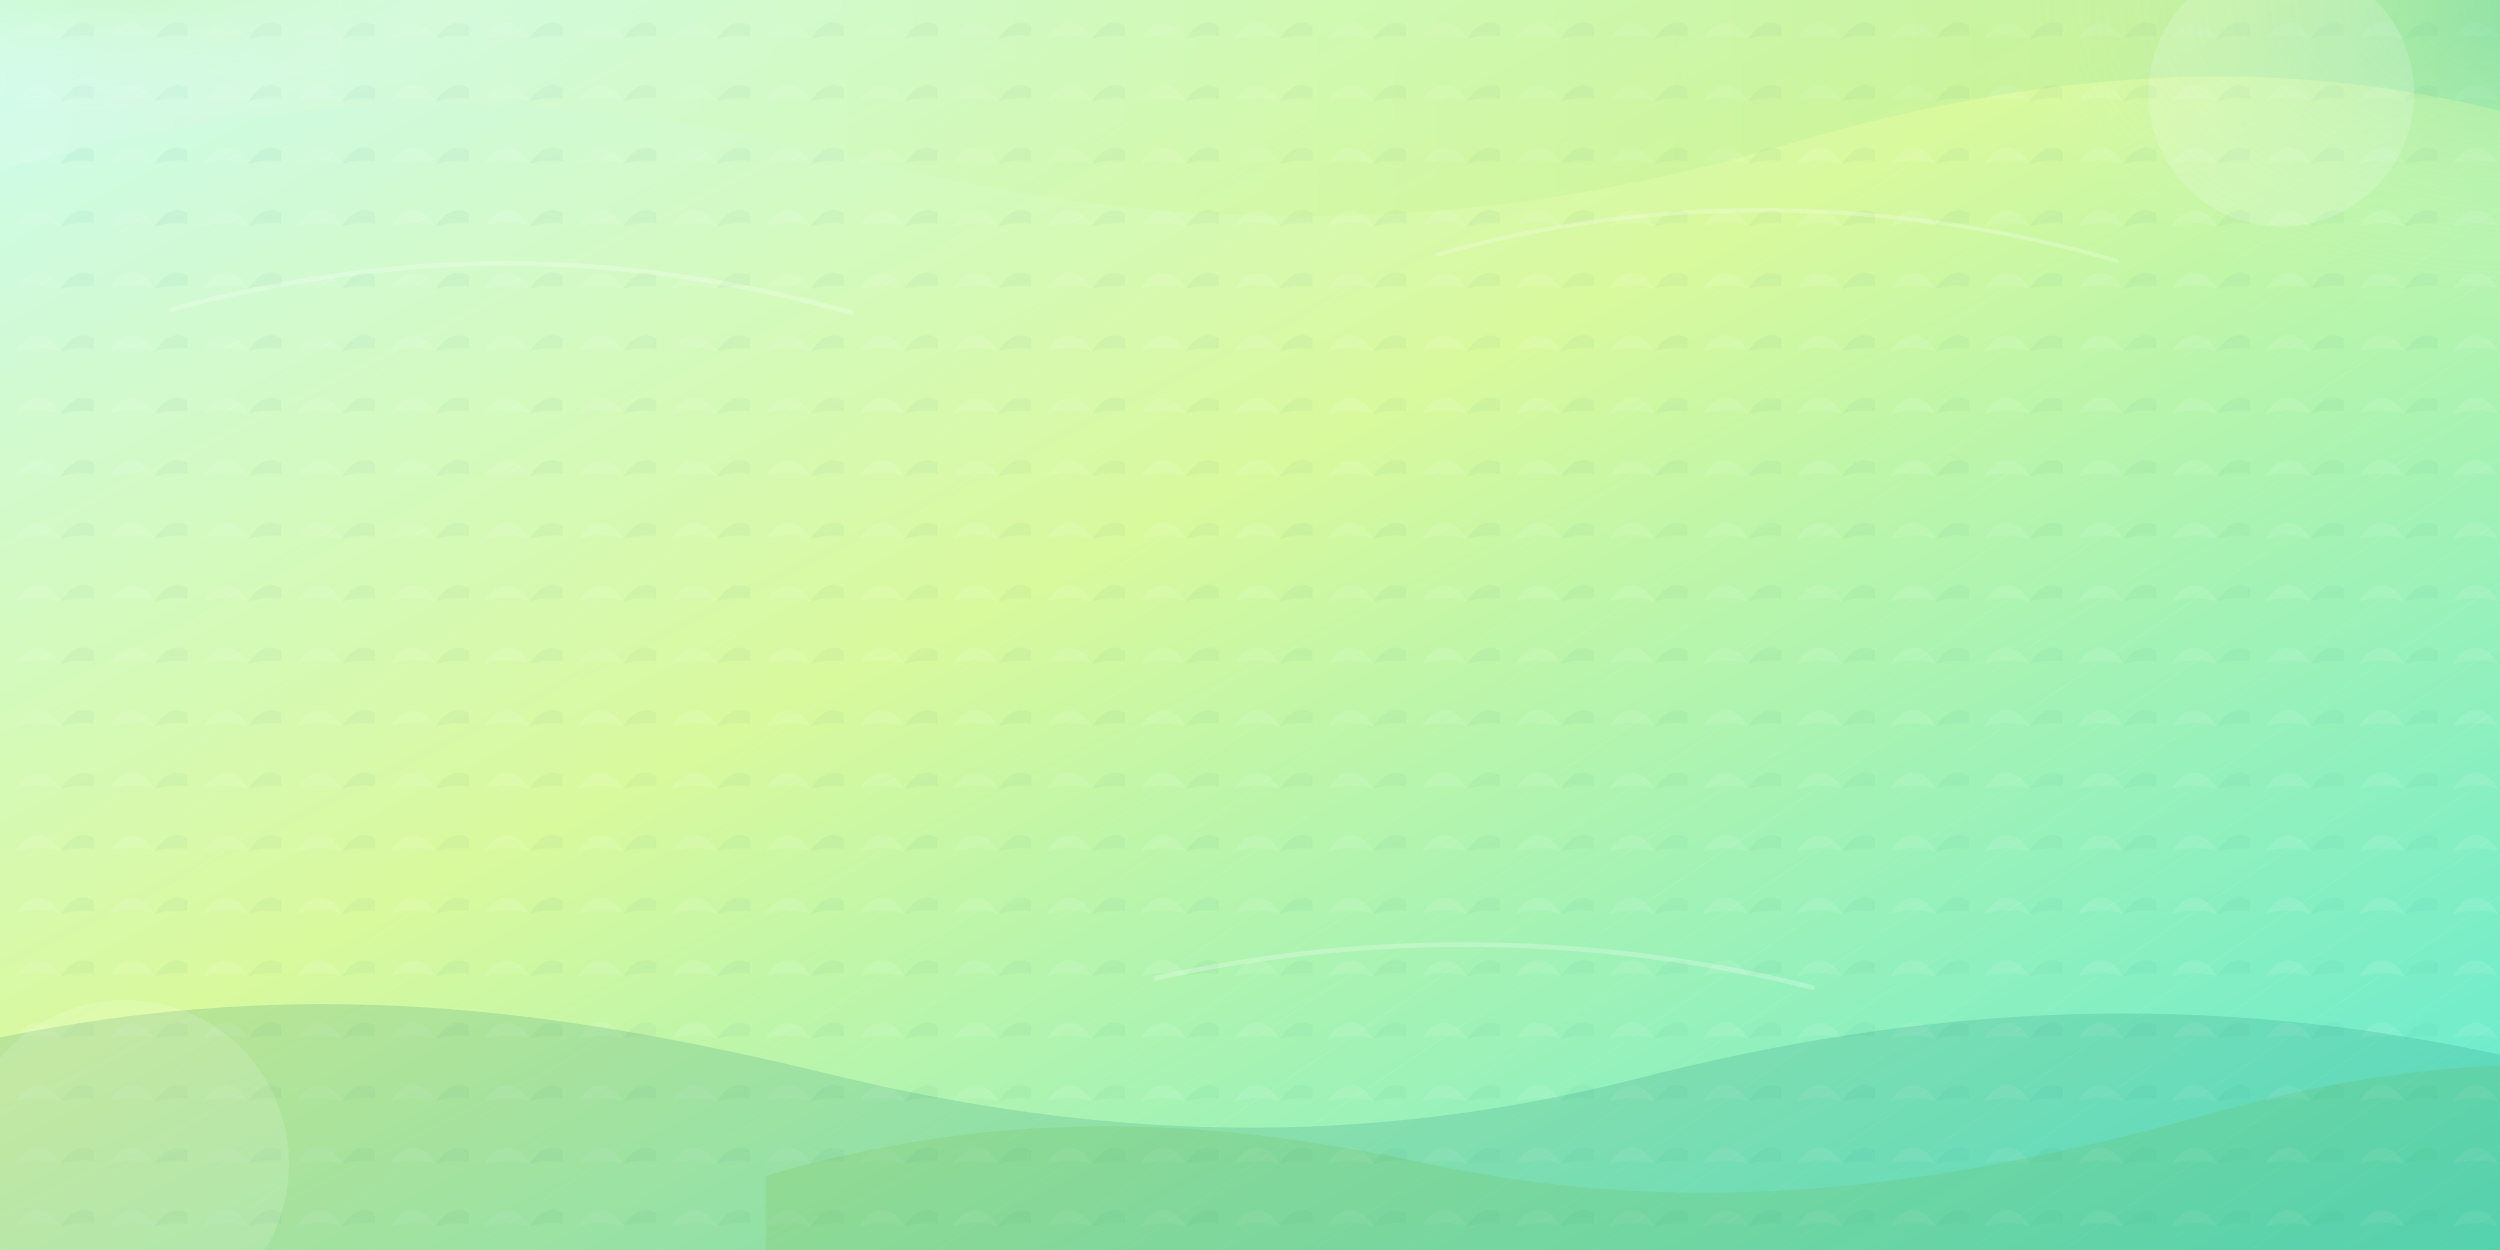
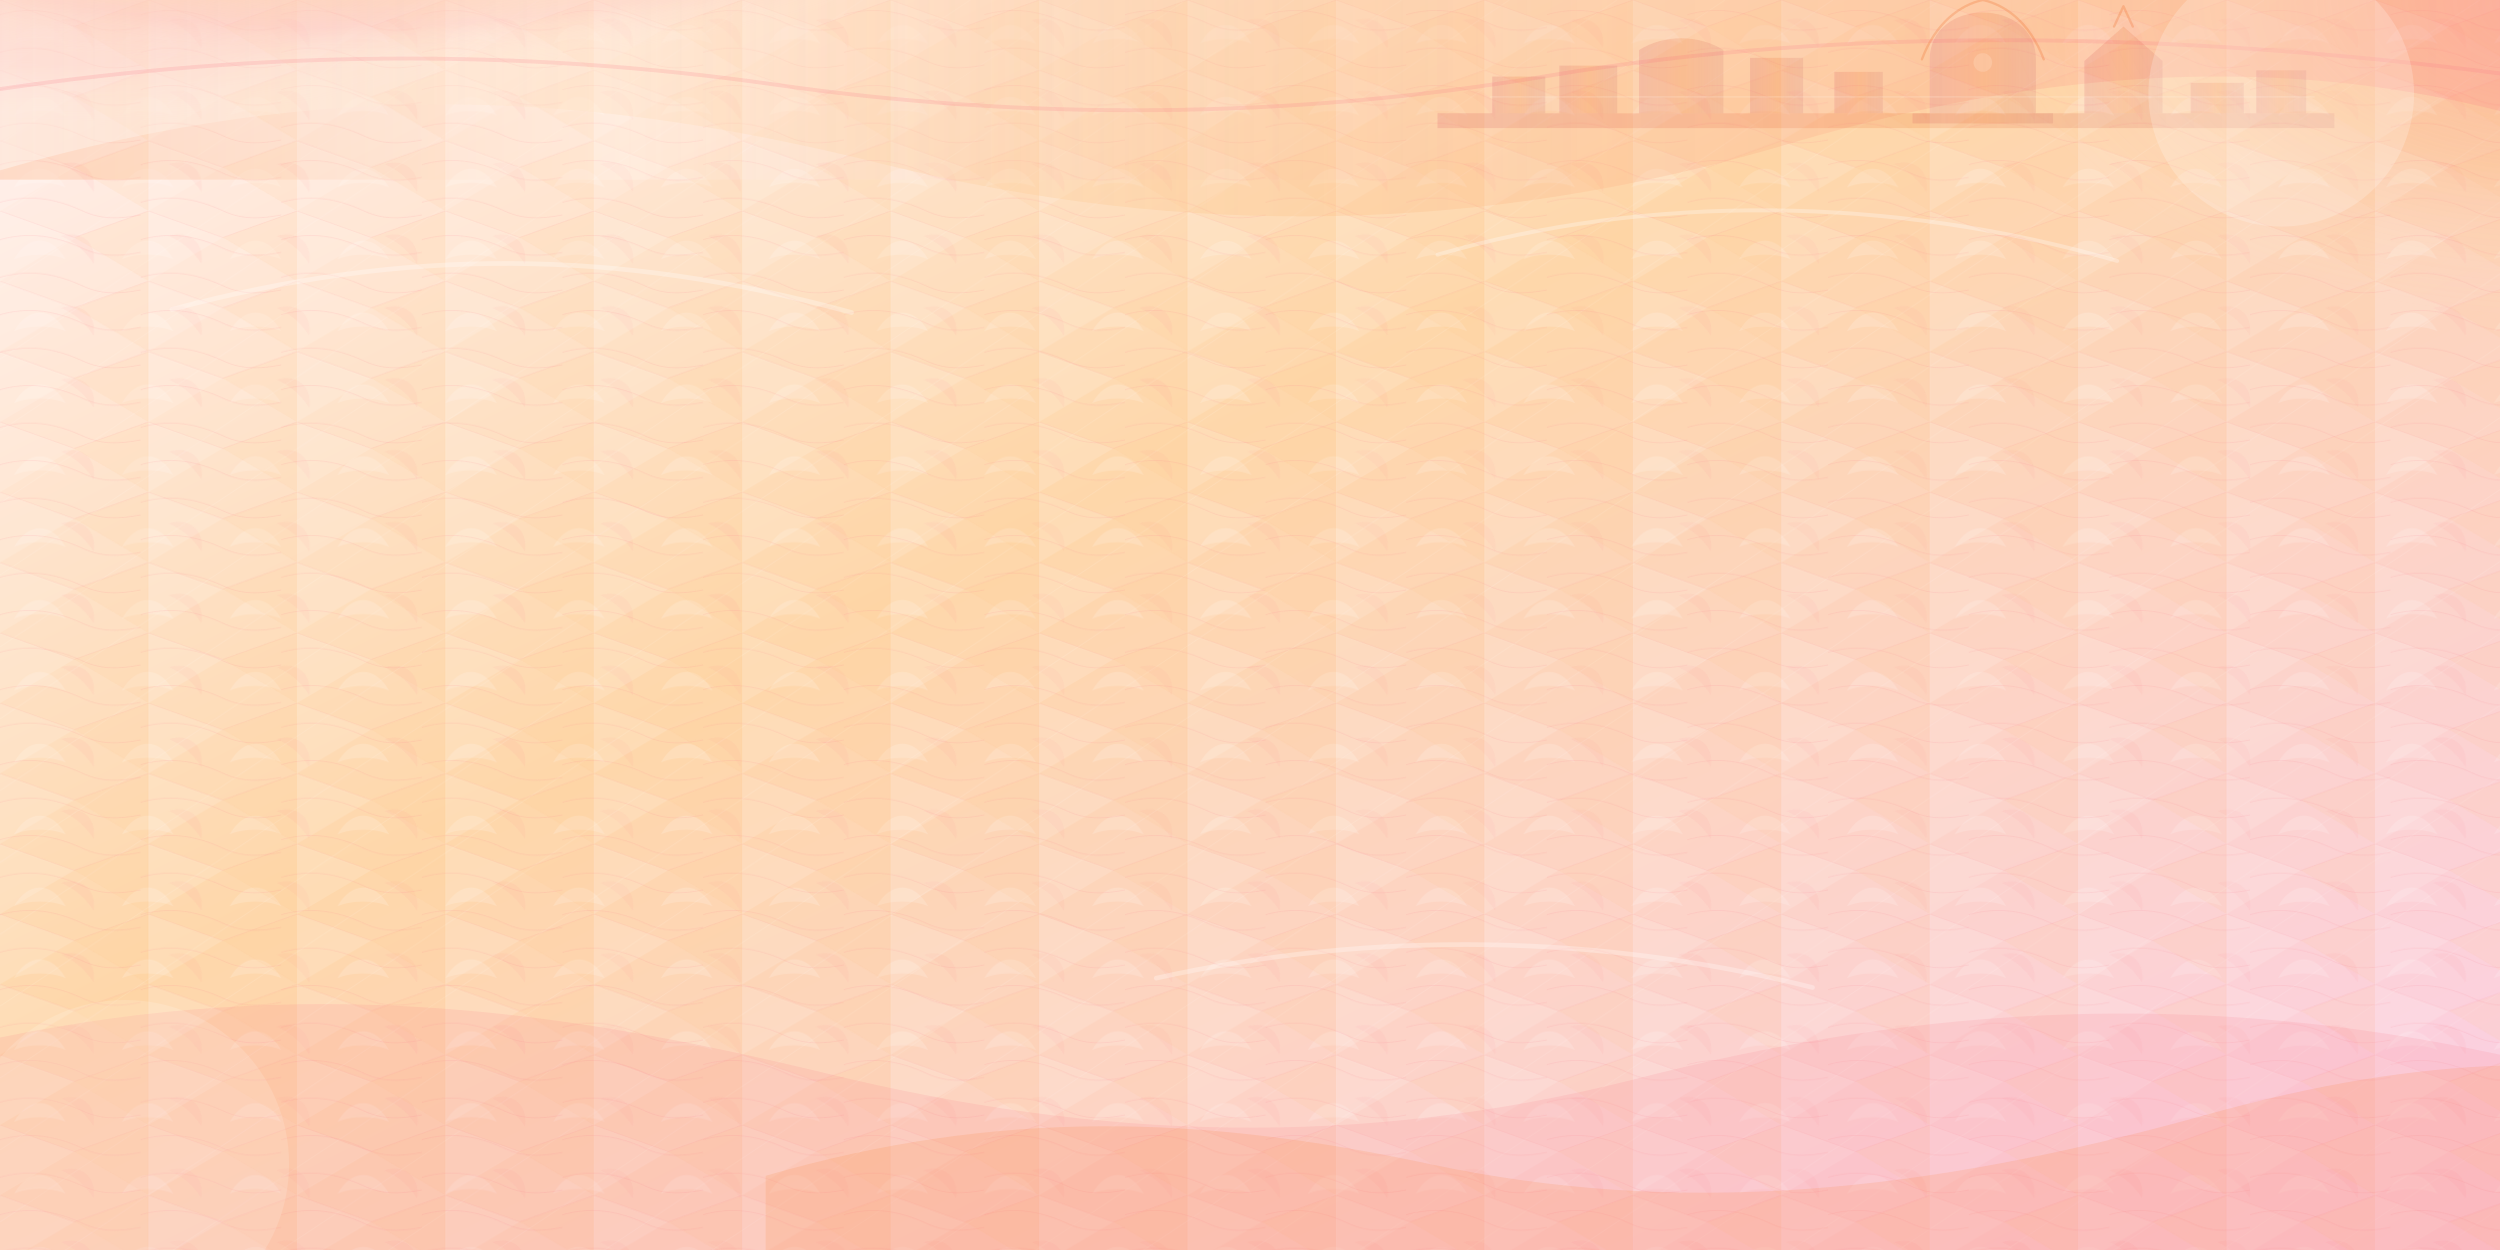
<svg xmlns="http://www.w3.org/2000/svg" width="3200" height="1600" viewBox="0 0 3200 1600" preserveAspectRatio="none">
  <defs>
    <linearGradient id="base" x1="0" y1="0" x2="1" y2="1">
-       <stop offset="0" stop-color="#ccfbf1" />
-       <stop offset="0.44" stop-color="#d9f99d" />
-       <stop offset="1" stop-color="#5eead4" />
+       <stop offset="0" stop-color="#fff1f2" />
+       <stop offset="0.42" stop-color="#fed7aa" />
+       <stop offset="1" stop-color="#fbcfe8" />
    </linearGradient>
-     <radialGradient id="morningGlow" cx="0.18" cy="0.08" r="0.5">
-       <stop offset="0" stop-color="#ffffff" stop-opacity="0.42" />
-       <stop offset="0.42" stop-color="#bef264" stop-opacity="0.2" />
+     <radialGradient id="sunriseGlow" cx="0.18" cy="0.08" r="0.5">
+       <stop offset="0" stop-color="#ffffff" stop-opacity="0.68" />
+       <stop offset="0.34" stop-color="#fdba74" stop-opacity="0.34" />
+       <stop offset="0.72" stop-color="#fb7185" stop-opacity="0.13" />
      <stop offset="1" stop-color="#ffffff" stop-opacity="0" />
    </radialGradient>
-     <radialGradient id="tealGlow" cx="0.84" cy="0.2" r="0.48">
-       <stop offset="0" stop-color="#14b8a6" stop-opacity="0.26" />
+     <radialGradient id="roseGlow" cx="0.84" cy="0.2" r="0.48">
+       <stop offset="0" stop-color="#fb7185" stop-opacity="0.28" />
+       <stop offset="0.52" stop-color="#f97316" stop-opacity="0.11" />
      <stop offset="1" stop-color="#ffffff" stop-opacity="0" />
    </radialGradient>
-     <pattern id="leafGrid" width="120" height="80" patternUnits="userSpaceOnUse">
-       <path d="M20 50 C36 22 62 22 78 50 C62 44 36 44 20 50 Z" fill="#ffffff" opacity="0.12" />
-       <path d="M78 50 C94 22 120 22 136 50 C120 44 94 44 78 50 Z" fill="#0f766e" opacity="0.055" />
-       <path d="M0 80 L120 0" stroke="#ffffff" stroke-width="1" opacity="0.1" />
+     <radialGradient id="titleGlow" cx="0.28" cy="0.08" r="0.46">
+       <stop offset="0" stop-color="#ffffff" stop-opacity="0.54" />
+       <stop offset="0.36" stop-color="#fbbf24" stop-opacity="0.24" />
+       <stop offset="0.74" stop-color="#fb7185" stop-opacity="0.14" />
+       <stop offset="1" stop-color="#ffffff" stop-opacity="0" />
+     </radialGradient>
+     <linearGradient id="headerWash" x1="0" y1="0" x2="1" y2="0">
+       <stop offset="0" stop-color="#f97316" stop-opacity="0.16" />
+       <stop offset="0.38" stop-color="#ffffff" stop-opacity="0.16" />
+       <stop offset="1" stop-color="#fb7185" stop-opacity="0" />
+     </linearGradient>
+     <linearGradient id="headerMist" x1="0" y1="0" x2="1" y2="0">
+       <stop offset="0" stop-color="#ffffff" stop-opacity="0.38" />
+       <stop offset="0.5" stop-color="#fdba74" stop-opacity="0.22" />
+       <stop offset="1" stop-color="#fb7185" stop-opacity="0.18" />
+     </linearGradient>
+     <linearGradient id="skylineFill" x1="0" y1="0" x2="1" y2="0">
+       <stop offset="0" stop-color="#be123c" stop-opacity="0.13" />
+       <stop offset="0.52" stop-color="#ea580c" stop-opacity="0.16" />
+       <stop offset="1" stop-color="#9f1239" stop-opacity="0.1" />
+     </linearGradient>
+     <pattern id="softWaves" width="180" height="48" patternUnits="userSpaceOnUse">
+       <path d="M-30 30 C18 8 58 8 106 30 C132 42 158 42 210 28" fill="none" stroke="#fb7185" stroke-width="1.2" opacity="0.22" />
    </pattern>
-     <linearGradient id="headerMist" x1="0" y1="0" x2="1" y2="0">
-       <stop offset="0" stop-color="#ffffff" stop-opacity="0.12" />
-       <stop offset="0.52" stop-color="#bef264" stop-opacity="0.12" />
-       <stop offset="1" stop-color="#14b8a6" stop-opacity="0.12" />
-     </linearGradient>
+     <pattern id="groveTiles" width="190" height="90" patternUnits="userSpaceOnUse">
+       <path d="M0 0 L95 34 L0 90 Z" fill="#ffffff" opacity="0.18" />
+       <path d="M95 34 L190 0 L190 90 Z" fill="#fdba74" opacity="0.14" />
+       <path d="M0 0 L95 34 L190 0" fill="none" stroke="#fb7185" stroke-width="1.1" opacity="0.13" />
+     </pattern>
+     <pattern id="petalGrid" width="138" height="92" patternUnits="userSpaceOnUse">
+       <path d="M18 56 C36 24 66 24 84 56 C66 48 36 48 18 56 Z" fill="#ffffff" opacity="0.2" />
+       <path d="M78 26 C104 18 124 34 120 62 C108 44 96 34 78 26 Z" fill="#fb7185" opacity="0.08" />
+       <path d="M0 92 L138 0" stroke="#ffffff" stroke-width="1" opacity="0.16" />
+     </pattern>
  </defs>
  <rect width="3200" height="1600" fill="url(#base)" />
-   <rect width="3200" height="1600" fill="url(#leafGrid)" opacity="0.78" />
-   <ellipse cx="560" cy="120" rx="700" ry="270" fill="url(#morningGlow)" />
-   <ellipse cx="2760" cy="260" rx="740" ry="430" fill="url(#tealGlow)" />
+   <rect width="3200" height="1600" fill="url(#petalGrid)" opacity="0.78" />
+   <rect width="3200" height="1600" fill="url(#groveTiles)" opacity="0.72" />
+   <rect width="3200" height="1600" fill="url(#softWaves)" opacity="0.52" />
+   <ellipse cx="560" cy="120" rx="760" ry="290" fill="url(#sunriseGlow)" />
+   <ellipse cx="2760" cy="260" rx="780" ry="430" fill="url(#roseGlow)" />
+   <rect x="0" y="0" width="2100" height="230" fill="url(#headerWash)" />
+   <ellipse cx="820" cy="72" rx="880" ry="230" fill="url(#titleGlow)" />
  <path d="M0 218 C420 96 760 118 1130 210 C1518 306 1900 300 2290 184 C2670 72 2960 82 3200 142 V0 H0 Z" fill="url(#headerMist)" />
-   <path d="M0 1328 C390 1248 710 1290 1058 1374 C1410 1460 1740 1470 2090 1382 C2470 1284 2820 1268 3200 1350 V1600 H0 Z" fill="#0f766e" opacity="0.16" />
-   <path d="M980 1505 C1280 1418 1540 1428 1830 1490 C2150 1558 2460 1528 2820 1428 C2970 1386 3090 1368 3200 1364 V1600 H980 Z" fill="#65a30d" opacity="0.12" />
-   <g opacity="0.24" fill="none" stroke="#ffffff" stroke-linecap="round">
+   <g opacity="0.9">
+     <path d="M0 114 C340 64 666 62 990 108 C1308 154 1648 154 1988 96 C2360 34 2780 40 3200 94" fill="none" stroke="#fb7185" stroke-linecap="round" stroke-width="5" opacity="0.2" />
+     <path d="M1840 145 H2988 V164 H1840 Z" fill="url(#skylineFill)" />
+     <path d="M1910 145 V98 H1978 V145 Z" fill="url(#skylineFill)" />
+     <path d="M1996 145 V84 H2070 V145 Z" fill="url(#skylineFill)" />
+     <path d="M2098 145 V64 C2130 44 2174 44 2206 64 V145 Z" fill="url(#skylineFill)" />
+     <path d="M2240 145 V74 H2308 V145 Z" fill="url(#skylineFill)" />
+     <path d="M2348 145 V92 H2410 V145 Z" fill="url(#skylineFill)" />
+     <path d="M2470 145 V76 C2470 38 2502 16 2538 16 C2574 16 2606 38 2606 76 V145 Z" fill="url(#skylineFill)" />
+     <path d="M2448 145 H2628 V158 H2448 Z" fill="url(#skylineFill)" />
+     <path d="M2460 76 C2478 28 2510 6 2538 0 C2566 6 2598 28 2616 76" fill="none" stroke="#ea580c" stroke-width="3" stroke-linecap="round" opacity="0.24" />
+     <path d="M2668 145 V78 L2718 34 L2768 78 V145 Z" fill="url(#skylineFill)" />
+     <path d="M2706 34 L2718 8 L2730 34" fill="none" stroke="#ea580c" stroke-width="3" stroke-linecap="round" stroke-linejoin="round" opacity="0.24" />
+     <path d="M2804 145 V106 H2872 V145 Z" fill="url(#skylineFill)" />
+     <path d="M2888 145 V90 H2952 V145 Z" fill="url(#skylineFill)" />
+     <circle cx="2538" cy="80" r="12" fill="#fff7ed" opacity="0.18" />
+     <path d="M1908 124 H2962" fill="none" stroke="#fff7ed" stroke-width="2" stroke-linecap="round" opacity="0.18" />
+   </g>
+   <path d="M0 1328 C390 1248 710 1290 1058 1374 C1410 1460 1740 1470 2090 1382 C2470 1284 2820 1268 3200 1350 V1600 H0 Z" fill="#fb7185" opacity="0.14" />
+   <path d="M980 1505 C1280 1418 1540 1428 1830 1490 C2150 1558 2460 1528 2820 1428 C2970 1386 3090 1368 3200 1364 V1600 H980 Z" fill="#f97316" opacity="0.13" />
+   <g opacity="0.28" fill="none" stroke="#ffffff" stroke-linecap="round">
    <path d="M220 396 C520 316 790 318 1090 400" stroke-width="6" />
    <path d="M1840 326 C2110 248 2420 250 2710 334" stroke-width="5" />
    <path d="M1480 1252 C1760 1190 2050 1196 2320 1264" stroke-width="6" />
  </g>
-   <circle cx="2920" cy="120" r="170" fill="#ffffff" opacity="0.16" />
-   <circle cx="160" cy="1490" r="210" fill="#ffffff" opacity="0.13" />
+   <circle cx="2920" cy="120" r="170" fill="#ffffff" opacity="0.2" />
+   <circle cx="160" cy="1490" r="210" fill="#ffffff" opacity="0.14" />
</svg>
